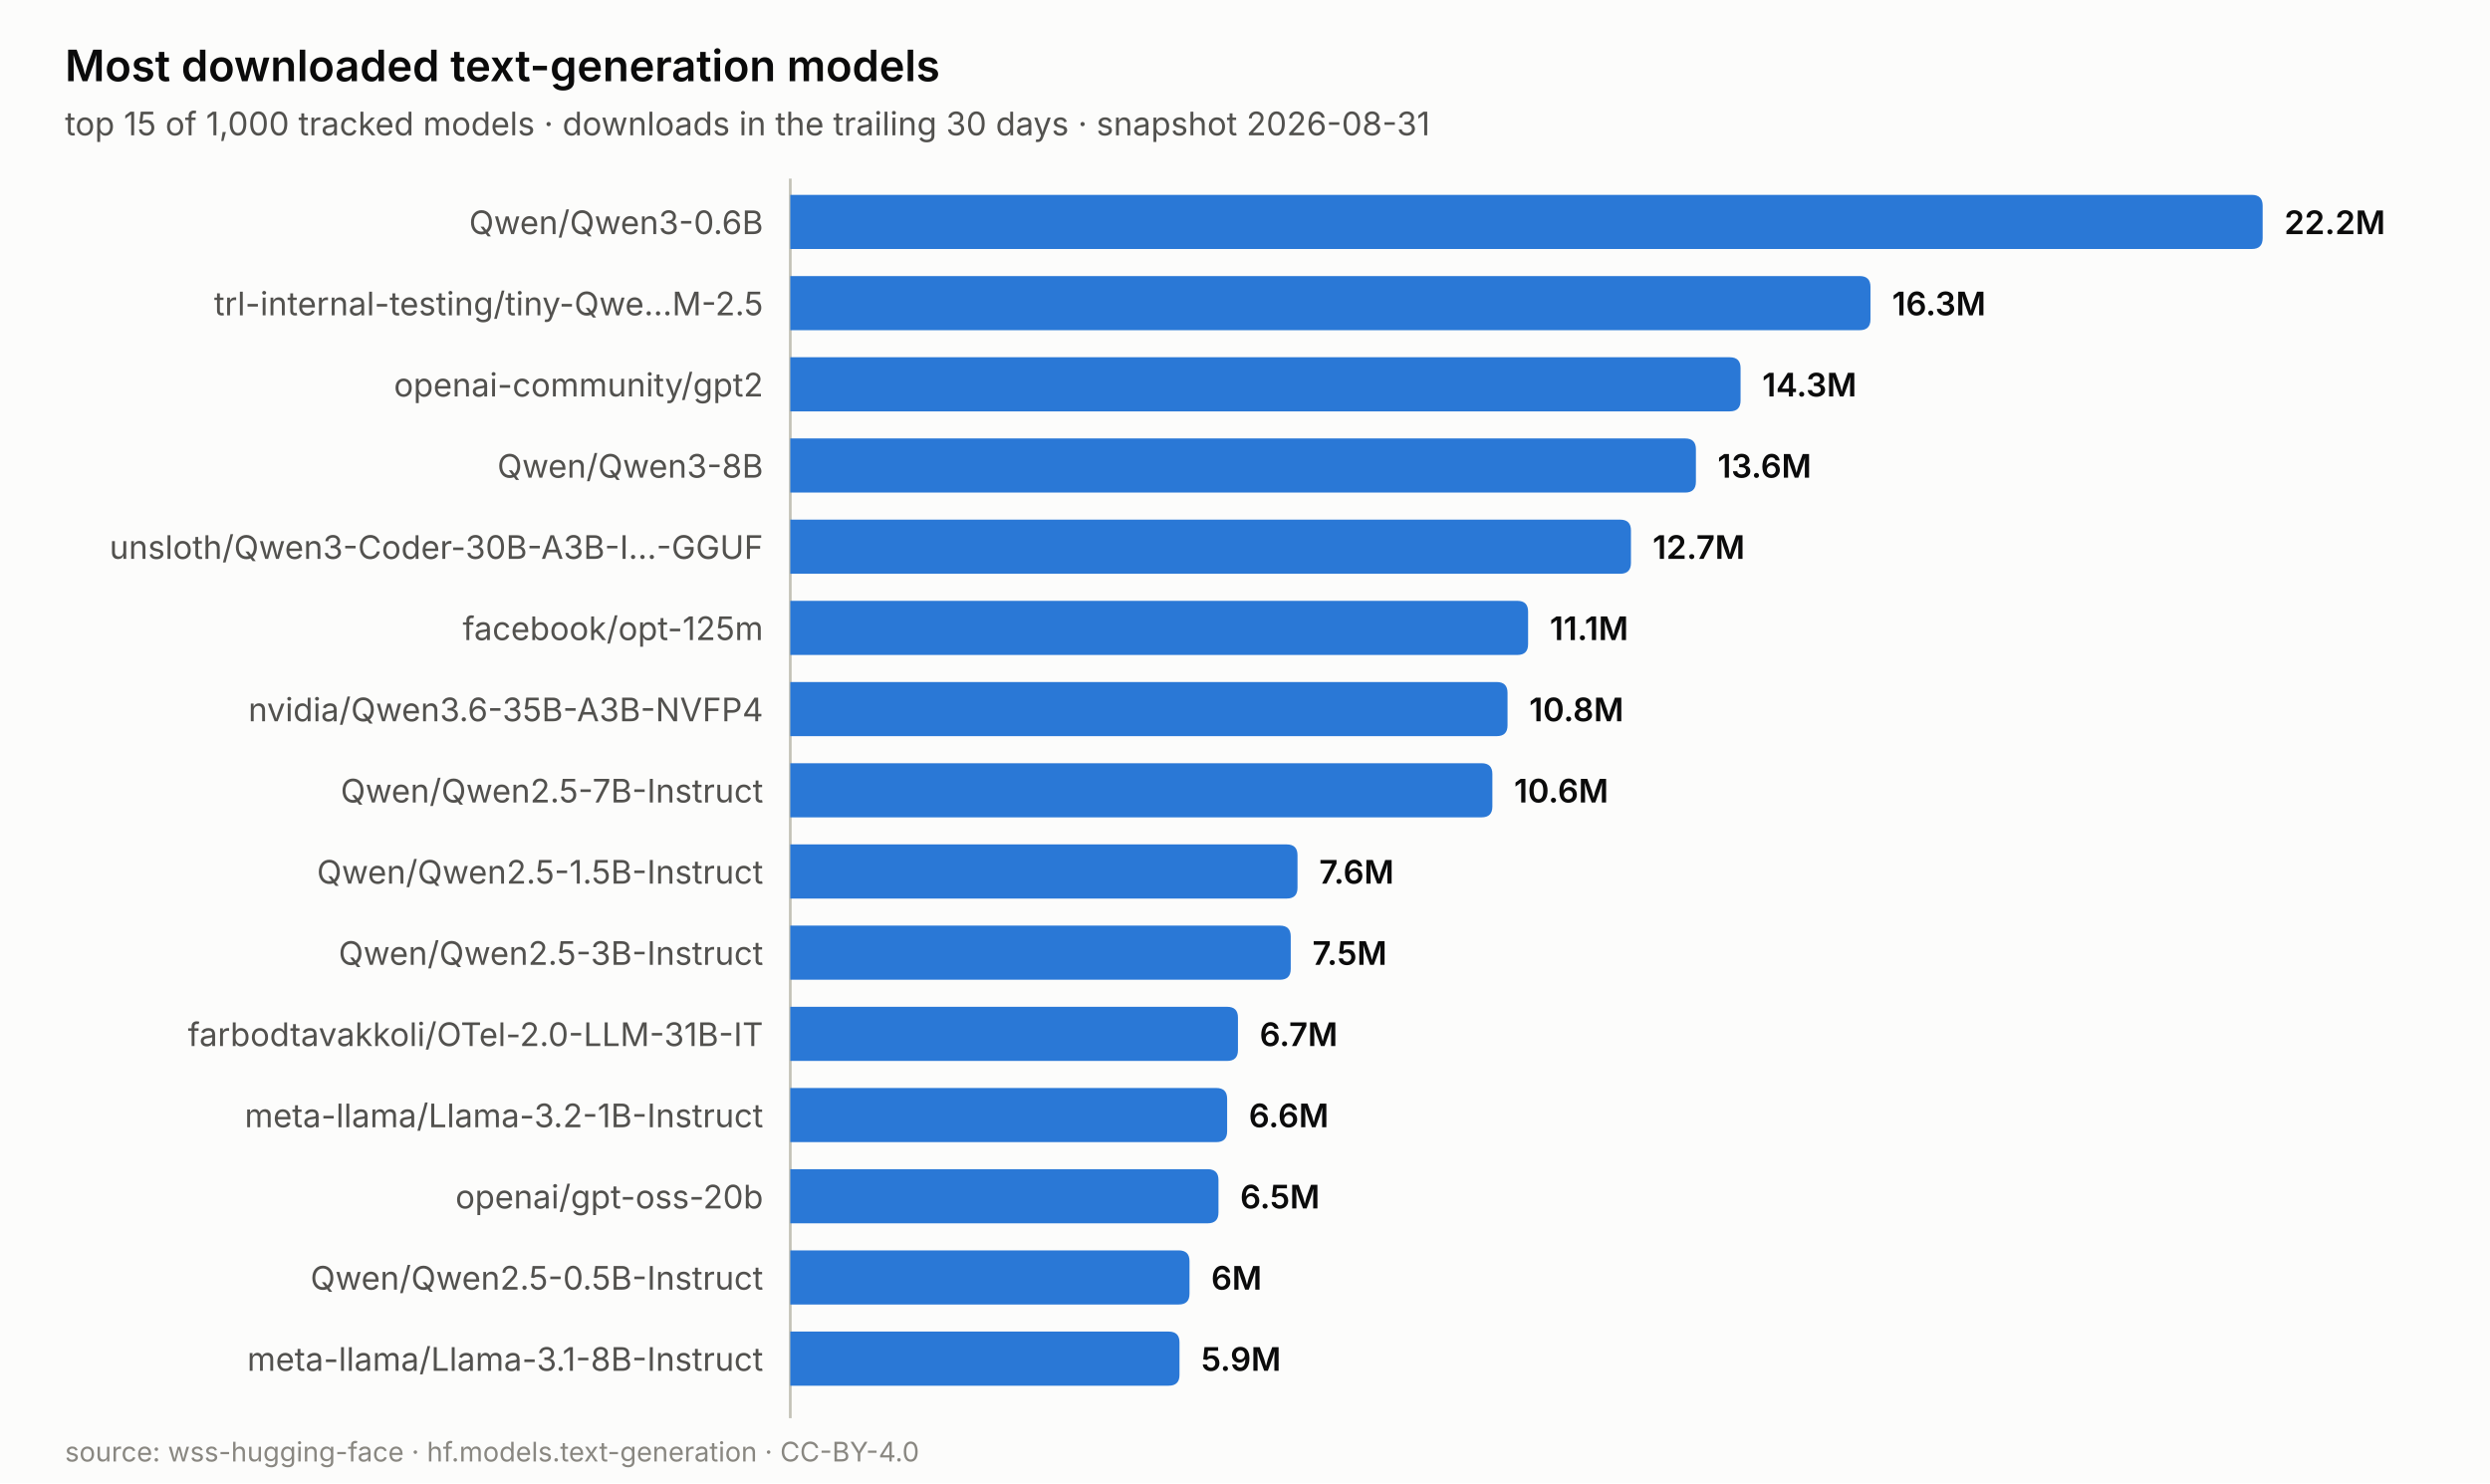
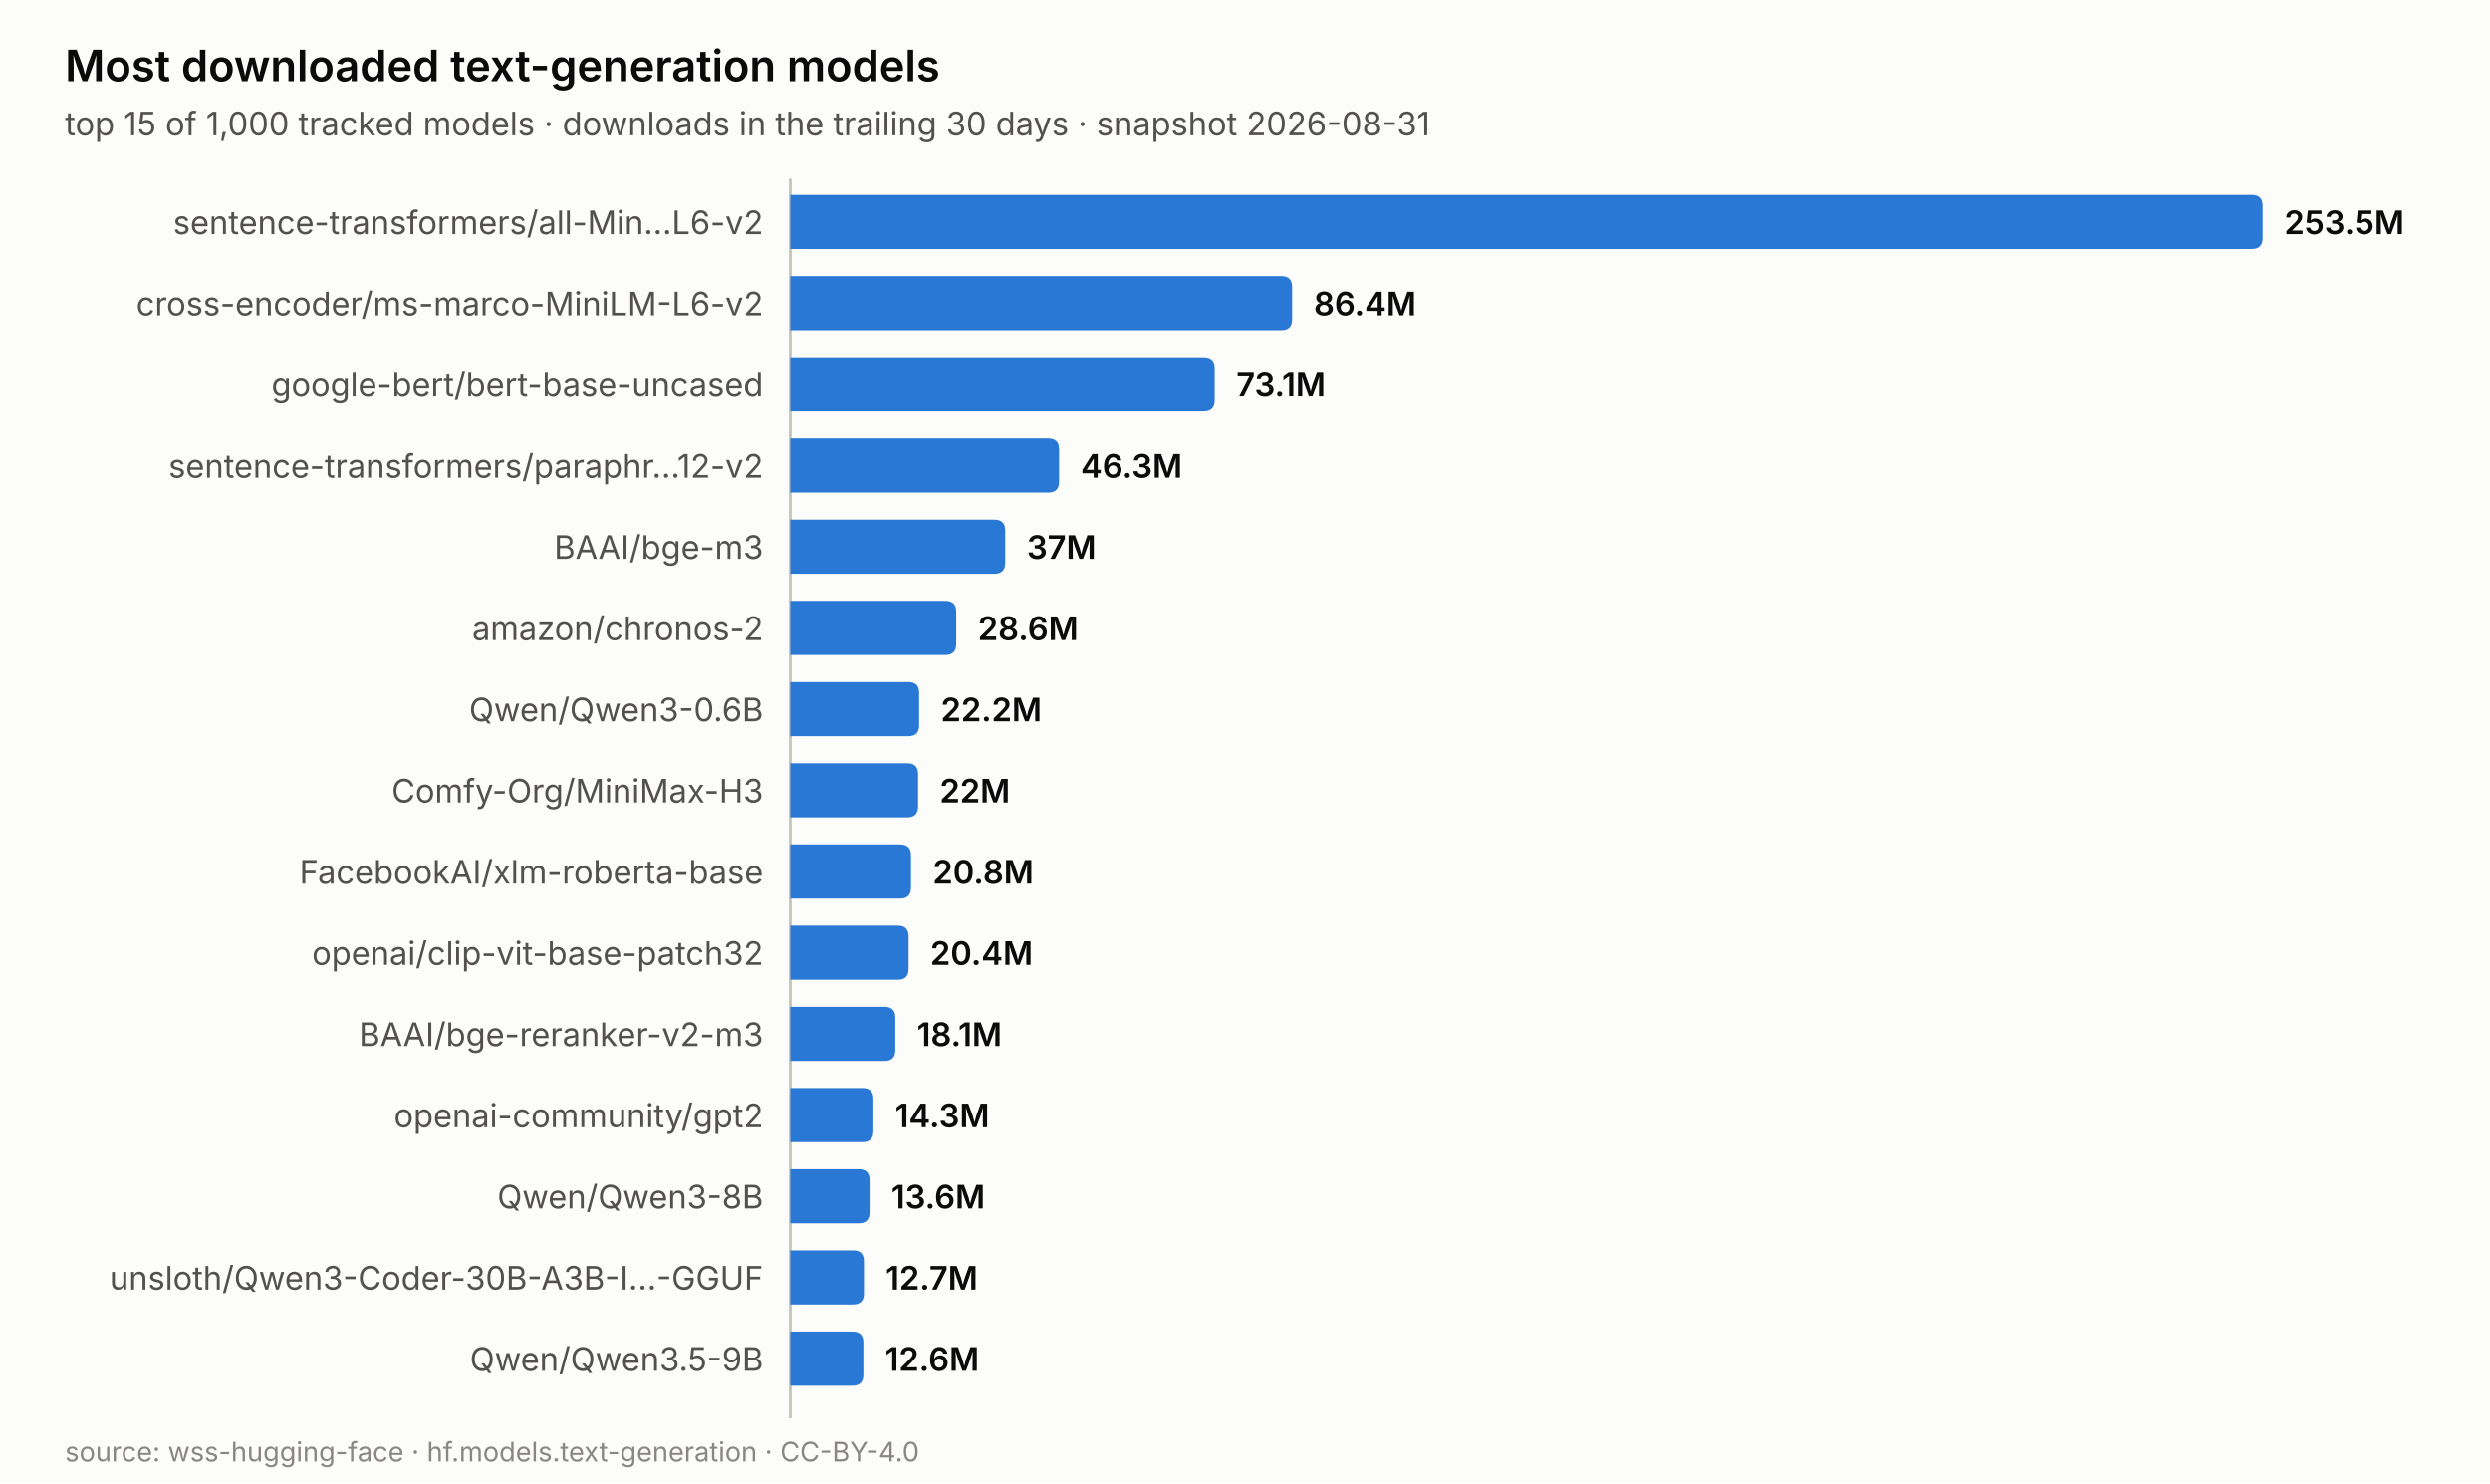
<svg xmlns="http://www.w3.org/2000/svg" width="920.0" height="548.0" viewBox="0 0 920.0 548.0" role="img" aria-label="Most downloaded text-generation models">
  <rect width="920.0" height="548.0" fill="#fcfcfb" />
  <text x="24.0" y="30.0" font-family="system-ui, -apple-system, &quot;Segoe UI&quot;, sans-serif" font-size="16" fill="#0b0b0b" text-anchor="start" font-weight="600" style="">Most downloaded text-generation models</text>
  <text x="24.0" y="50.0" font-family="system-ui, -apple-system, &quot;Segoe UI&quot;, sans-serif" font-size="12" fill="#52514e" text-anchor="start" font-weight="normal" style="">top 15 of 1,000 tracked models · downloads in the trailing 30 days · snapshot 2026-08-31</text>
  <line x1="292.0" y1="66.0" x2="292.0" y2="524.0" stroke="#c3c2b7" stroke-width="1" />
  <path d="M292.0,72.0 h540.0 q4,0 4,4 v12.0 q0,4 -4,4 h-540.0 z" fill="#2a78d6" />
-   <text x="282.0" y="86.5" font-family="system-ui, -apple-system, &quot;Segoe UI&quot;, sans-serif" font-size="12" fill="#52514e" text-anchor="end" font-weight="normal" style="">Qwen/Qwen3-0.6B</text>
-   <text x="844.0" y="86.5" font-family="system-ui, -apple-system, &quot;Segoe UI&quot;, sans-serif" font-size="12" fill="#0b0b0b" text-anchor="start" font-weight="600" style="">22.2M</text>
-   <path d="M292.0,102.0 h395.1 q4,0 4,4 v12.0 q0,4 -4,4 h-395.1 z" fill="#2a78d6" />
-   <text x="282.0" y="116.5" font-family="system-ui, -apple-system, &quot;Segoe UI&quot;, sans-serif" font-size="12" fill="#52514e" text-anchor="end" font-weight="normal" style="">trl-internal-testing/tiny-Qwe…M-2.5</text>
-   <text x="699.1" y="116.5" font-family="system-ui, -apple-system, &quot;Segoe UI&quot;, sans-serif" font-size="12" fill="#0b0b0b" text-anchor="start" font-weight="600" style="">16.3M</text>
-   <path d="M292.0,132.0 h347.1 q4,0 4,4 v12.0 q0,4 -4,4 h-347.1 z" fill="#2a78d6" />
-   <text x="282.0" y="146.5" font-family="system-ui, -apple-system, &quot;Segoe UI&quot;, sans-serif" font-size="12" fill="#52514e" text-anchor="end" font-weight="normal" style="">openai-community/gpt2</text>
-   <text x="651.1" y="146.5" font-family="system-ui, -apple-system, &quot;Segoe UI&quot;, sans-serif" font-size="12" fill="#0b0b0b" text-anchor="start" font-weight="600" style="">14.3M</text>
-   <path d="M292.0,162.0 h330.6 q4,0 4,4 v12.0 q0,4 -4,4 h-330.6 z" fill="#2a78d6" />
-   <text x="282.0" y="176.5" font-family="system-ui, -apple-system, &quot;Segoe UI&quot;, sans-serif" font-size="12" fill="#52514e" text-anchor="end" font-weight="normal" style="">Qwen/Qwen3-8B</text>
-   <text x="634.6" y="176.5" font-family="system-ui, -apple-system, &quot;Segoe UI&quot;, sans-serif" font-size="12" fill="#0b0b0b" text-anchor="start" font-weight="600" style="">13.6M</text>
-   <path d="M292.0,192.0 h306.6 q4,0 4,4 v12.0 q0,4 -4,4 h-306.6 z" fill="#2a78d6" />
-   <text x="282.0" y="206.5" font-family="system-ui, -apple-system, &quot;Segoe UI&quot;, sans-serif" font-size="12" fill="#52514e" text-anchor="end" font-weight="normal" style="">unsloth/Qwen3-Coder-30B-A3B-I…-GGUF</text>
-   <text x="610.6" y="206.5" font-family="system-ui, -apple-system, &quot;Segoe UI&quot;, sans-serif" font-size="12" fill="#0b0b0b" text-anchor="start" font-weight="600" style="">12.7M</text>
-   <path d="M292.0,222.0 h268.6 q4,0 4,4 v12.0 q0,4 -4,4 h-268.6 z" fill="#2a78d6" />
-   <text x="282.0" y="236.5" font-family="system-ui, -apple-system, &quot;Segoe UI&quot;, sans-serif" font-size="12" fill="#52514e" text-anchor="end" font-weight="normal" style="">facebook/opt-125m</text>
-   <text x="572.6" y="236.5" font-family="system-ui, -apple-system, &quot;Segoe UI&quot;, sans-serif" font-size="12" fill="#0b0b0b" text-anchor="start" font-weight="600" style="">11.1M</text>
-   <path d="M292.0,252.0 h261.0 q4,0 4,4 v12.0 q0,4 -4,4 h-261.0 z" fill="#2a78d6" />
-   <text x="282.0" y="266.5" font-family="system-ui, -apple-system, &quot;Segoe UI&quot;, sans-serif" font-size="12" fill="#52514e" text-anchor="end" font-weight="normal" style="">nvidia/Qwen3.6-35B-A3B-NVFP4</text>
-   <text x="565.0" y="266.5" font-family="system-ui, -apple-system, &quot;Segoe UI&quot;, sans-serif" font-size="12" fill="#0b0b0b" text-anchor="start" font-weight="600" style="">10.8M</text>
-   <path d="M292.0,282.0 h255.4 q4,0 4,4 v12.0 q0,4 -4,4 h-255.4 z" fill="#2a78d6" />
-   <text x="282.0" y="296.5" font-family="system-ui, -apple-system, &quot;Segoe UI&quot;, sans-serif" font-size="12" fill="#52514e" text-anchor="end" font-weight="normal" style="">Qwen/Qwen2.5-7B-Instruct</text>
-   <text x="559.4" y="296.5" font-family="system-ui, -apple-system, &quot;Segoe UI&quot;, sans-serif" font-size="12" fill="#0b0b0b" text-anchor="start" font-weight="600" style="">10.6M</text>
-   <path d="M292.0,312.0 h183.4 q4,0 4,4 v12.0 q0,4 -4,4 h-183.4 z" fill="#2a78d6" />
-   <text x="282.0" y="326.5" font-family="system-ui, -apple-system, &quot;Segoe UI&quot;, sans-serif" font-size="12" fill="#52514e" text-anchor="end" font-weight="normal" style="">Qwen/Qwen2.5-1.5B-Instruct</text>
-   <text x="487.4" y="326.5" font-family="system-ui, -apple-system, &quot;Segoe UI&quot;, sans-serif" font-size="12" fill="#0b0b0b" text-anchor="start" font-weight="600" style="">7.6M</text>
-   <path d="M292.0,342.0 h180.9 q4,0 4,4 v12.0 q0,4 -4,4 h-180.9 z" fill="#2a78d6" />
-   <text x="282.0" y="356.5" font-family="system-ui, -apple-system, &quot;Segoe UI&quot;, sans-serif" font-size="12" fill="#52514e" text-anchor="end" font-weight="normal" style="">Qwen/Qwen2.5-3B-Instruct</text>
-   <text x="484.9" y="356.5" font-family="system-ui, -apple-system, &quot;Segoe UI&quot;, sans-serif" font-size="12" fill="#0b0b0b" text-anchor="start" font-weight="600" style="">7.5M</text>
-   <path d="M292.0,372.0 h161.4 q4,0 4,4 v12.0 q0,4 -4,4 h-161.4 z" fill="#2a78d6" />
-   <text x="282.0" y="386.5" font-family="system-ui, -apple-system, &quot;Segoe UI&quot;, sans-serif" font-size="12" fill="#52514e" text-anchor="end" font-weight="normal" style="">farbodtavakkoli/OTel-2.0-LLM-31B-IT</text>
-   <text x="465.4" y="386.5" font-family="system-ui, -apple-system, &quot;Segoe UI&quot;, sans-serif" font-size="12" fill="#0b0b0b" text-anchor="start" font-weight="600" style="">6.7M</text>
-   <path d="M292.0,402.0 h157.4 q4,0 4,4 v12.0 q0,4 -4,4 h-157.4 z" fill="#2a78d6" />
-   <text x="282.0" y="416.5" font-family="system-ui, -apple-system, &quot;Segoe UI&quot;, sans-serif" font-size="12" fill="#52514e" text-anchor="end" font-weight="normal" style="">meta-llama/Llama-3.2-1B-Instruct</text>
-   <text x="461.4" y="416.5" font-family="system-ui, -apple-system, &quot;Segoe UI&quot;, sans-serif" font-size="12" fill="#0b0b0b" text-anchor="start" font-weight="600" style="">6.6M</text>
-   <path d="M292.0,432.0 h154.2 q4,0 4,4 v12.0 q0,4 -4,4 h-154.2 z" fill="#2a78d6" />
-   <text x="282.0" y="446.5" font-family="system-ui, -apple-system, &quot;Segoe UI&quot;, sans-serif" font-size="12" fill="#52514e" text-anchor="end" font-weight="normal" style="">openai/gpt-oss-20b</text>
-   <text x="458.2" y="446.5" font-family="system-ui, -apple-system, &quot;Segoe UI&quot;, sans-serif" font-size="12" fill="#0b0b0b" text-anchor="start" font-weight="600" style="">6.5M</text>
-   <path d="M292.0,462.0 h143.5 q4,0 4,4 v12.0 q0,4 -4,4 h-143.5 z" fill="#2a78d6" />
-   <text x="282.0" y="476.5" font-family="system-ui, -apple-system, &quot;Segoe UI&quot;, sans-serif" font-size="12" fill="#52514e" text-anchor="end" font-weight="normal" style="">Qwen/Qwen2.5-0.5B-Instruct</text>
-   <text x="447.5" y="476.5" font-family="system-ui, -apple-system, &quot;Segoe UI&quot;, sans-serif" font-size="12" fill="#0b0b0b" text-anchor="start" font-weight="600" style="">6M</text>
-   <path d="M292.0,492.0 h139.8 q4,0 4,4 v12.0 q0,4 -4,4 h-139.8 z" fill="#2a78d6" />
-   <text x="282.0" y="506.5" font-family="system-ui, -apple-system, &quot;Segoe UI&quot;, sans-serif" font-size="12" fill="#52514e" text-anchor="end" font-weight="normal" style="">meta-llama/Llama-3.1-8B-Instruct</text>
-   <text x="443.8" y="506.5" font-family="system-ui, -apple-system, &quot;Segoe UI&quot;, sans-serif" font-size="12" fill="#0b0b0b" text-anchor="start" font-weight="600" style="">5.9M</text>
+   <text x="282.0" y="86.5" font-family="system-ui, -apple-system, &quot;Segoe UI&quot;, sans-serif" font-size="12" fill="#52514e" text-anchor="end" font-weight="normal" style="">sentence-transformers/all-Min…L6-v2</text>
+   <text x="844.0" y="86.5" font-family="system-ui, -apple-system, &quot;Segoe UI&quot;, sans-serif" font-size="12" fill="#0b0b0b" text-anchor="start" font-weight="600" style="">253.5M</text>
+   <path d="M292.0,102.0 h181.4 q4,0 4,4 v12.0 q0,4 -4,4 h-181.4 z" fill="#2a78d6" />
+   <text x="282.0" y="116.5" font-family="system-ui, -apple-system, &quot;Segoe UI&quot;, sans-serif" font-size="12" fill="#52514e" text-anchor="end" font-weight="normal" style="">cross-encoder/ms-marco-MiniLM-L6-v2</text>
+   <text x="485.4" y="116.5" font-family="system-ui, -apple-system, &quot;Segoe UI&quot;, sans-serif" font-size="12" fill="#0b0b0b" text-anchor="start" font-weight="600" style="">86.4M</text>
+   <path d="M292.0,132.0 h152.8 q4,0 4,4 v12.0 q0,4 -4,4 h-152.8 z" fill="#2a78d6" />
+   <text x="282.0" y="146.5" font-family="system-ui, -apple-system, &quot;Segoe UI&quot;, sans-serif" font-size="12" fill="#52514e" text-anchor="end" font-weight="normal" style="">google-bert/bert-base-uncased</text>
+   <text x="456.8" y="146.5" font-family="system-ui, -apple-system, &quot;Segoe UI&quot;, sans-serif" font-size="12" fill="#0b0b0b" text-anchor="start" font-weight="600" style="">73.1M</text>
+   <path d="M292.0,162.0 h95.3 q4,0 4,4 v12.0 q0,4 -4,4 h-95.3 z" fill="#2a78d6" />
+   <text x="282.0" y="176.5" font-family="system-ui, -apple-system, &quot;Segoe UI&quot;, sans-serif" font-size="12" fill="#52514e" text-anchor="end" font-weight="normal" style="">sentence-transformers/paraphr…12-v2</text>
+   <text x="399.3" y="176.5" font-family="system-ui, -apple-system, &quot;Segoe UI&quot;, sans-serif" font-size="12" fill="#0b0b0b" text-anchor="start" font-weight="600" style="">46.3M</text>
+   <path d="M292.0,192.0 h75.4 q4,0 4,4 v12.0 q0,4 -4,4 h-75.4 z" fill="#2a78d6" />
+   <text x="282.0" y="206.5" font-family="system-ui, -apple-system, &quot;Segoe UI&quot;, sans-serif" font-size="12" fill="#52514e" text-anchor="end" font-weight="normal" style="">BAAI/bge-m3</text>
+   <text x="379.4" y="206.5" font-family="system-ui, -apple-system, &quot;Segoe UI&quot;, sans-serif" font-size="12" fill="#0b0b0b" text-anchor="start" font-weight="600" style="">37M</text>
+   <path d="M292.0,222.0 h57.3 q4,0 4,4 v12.0 q0,4 -4,4 h-57.3 z" fill="#2a78d6" />
+   <text x="282.0" y="236.5" font-family="system-ui, -apple-system, &quot;Segoe UI&quot;, sans-serif" font-size="12" fill="#52514e" text-anchor="end" font-weight="normal" style="">amazon/chronos-2</text>
+   <text x="361.3" y="236.5" font-family="system-ui, -apple-system, &quot;Segoe UI&quot;, sans-serif" font-size="12" fill="#0b0b0b" text-anchor="start" font-weight="600" style="">28.6M</text>
+   <path d="M292.0,252.0 h43.6 q4,0 4,4 v12.0 q0,4 -4,4 h-43.6 z" fill="#2a78d6" />
+   <text x="282.0" y="266.5" font-family="system-ui, -apple-system, &quot;Segoe UI&quot;, sans-serif" font-size="12" fill="#52514e" text-anchor="end" font-weight="normal" style="">Qwen/Qwen3-0.6B</text>
+   <text x="347.6" y="266.5" font-family="system-ui, -apple-system, &quot;Segoe UI&quot;, sans-serif" font-size="12" fill="#0b0b0b" text-anchor="start" font-weight="600" style="">22.2M</text>
+   <path d="M292.0,282.0 h43.2 q4,0 4,4 v12.0 q0,4 -4,4 h-43.2 z" fill="#2a78d6" />
+   <text x="282.0" y="296.5" font-family="system-ui, -apple-system, &quot;Segoe UI&quot;, sans-serif" font-size="12" fill="#52514e" text-anchor="end" font-weight="normal" style="">Comfy-Org/MiniMax-H3</text>
+   <text x="347.2" y="296.5" font-family="system-ui, -apple-system, &quot;Segoe UI&quot;, sans-serif" font-size="12" fill="#0b0b0b" text-anchor="start" font-weight="600" style="">22M</text>
+   <path d="M292.0,312.0 h40.6 q4,0 4,4 v12.0 q0,4 -4,4 h-40.6 z" fill="#2a78d6" />
+   <text x="282.0" y="326.5" font-family="system-ui, -apple-system, &quot;Segoe UI&quot;, sans-serif" font-size="12" fill="#52514e" text-anchor="end" font-weight="normal" style="">FacebookAI/xlm-roberta-base</text>
+   <text x="344.6" y="326.5" font-family="system-ui, -apple-system, &quot;Segoe UI&quot;, sans-serif" font-size="12" fill="#0b0b0b" text-anchor="start" font-weight="600" style="">20.8M</text>
+   <path d="M292.0,342.0 h39.7 q4,0 4,4 v12.0 q0,4 -4,4 h-39.7 z" fill="#2a78d6" />
+   <text x="282.0" y="356.5" font-family="system-ui, -apple-system, &quot;Segoe UI&quot;, sans-serif" font-size="12" fill="#52514e" text-anchor="end" font-weight="normal" style="">openai/clip-vit-base-patch32</text>
+   <text x="343.7" y="356.5" font-family="system-ui, -apple-system, &quot;Segoe UI&quot;, sans-serif" font-size="12" fill="#0b0b0b" text-anchor="start" font-weight="600" style="">20.4M</text>
+   <path d="M292.0,372.0 h34.8 q4,0 4,4 v12.0 q0,4 -4,4 h-34.8 z" fill="#2a78d6" />
+   <text x="282.0" y="386.5" font-family="system-ui, -apple-system, &quot;Segoe UI&quot;, sans-serif" font-size="12" fill="#52514e" text-anchor="end" font-weight="normal" style="">BAAI/bge-reranker-v2-m3</text>
+   <text x="338.8" y="386.5" font-family="system-ui, -apple-system, &quot;Segoe UI&quot;, sans-serif" font-size="12" fill="#0b0b0b" text-anchor="start" font-weight="600" style="">18.1M</text>
+   <path d="M292.0,402.0 h26.7 q4,0 4,4 v12.0 q0,4 -4,4 h-26.7 z" fill="#2a78d6" />
+   <text x="282.0" y="416.5" font-family="system-ui, -apple-system, &quot;Segoe UI&quot;, sans-serif" font-size="12" fill="#52514e" text-anchor="end" font-weight="normal" style="">openai-community/gpt2</text>
+   <text x="330.7" y="416.5" font-family="system-ui, -apple-system, &quot;Segoe UI&quot;, sans-serif" font-size="12" fill="#0b0b0b" text-anchor="start" font-weight="600" style="">14.3M</text>
+   <path d="M292.0,432.0 h25.3 q4,0 4,4 v12.0 q0,4 -4,4 h-25.3 z" fill="#2a78d6" />
+   <text x="282.0" y="446.5" font-family="system-ui, -apple-system, &quot;Segoe UI&quot;, sans-serif" font-size="12" fill="#52514e" text-anchor="end" font-weight="normal" style="">Qwen/Qwen3-8B</text>
+   <text x="329.3" y="446.5" font-family="system-ui, -apple-system, &quot;Segoe UI&quot;, sans-serif" font-size="12" fill="#0b0b0b" text-anchor="start" font-weight="600" style="">13.6M</text>
+   <path d="M292.0,462.0 h23.2 q4,0 4,4 v12.0 q0,4 -4,4 h-23.2 z" fill="#2a78d6" />
+   <text x="282.0" y="476.5" font-family="system-ui, -apple-system, &quot;Segoe UI&quot;, sans-serif" font-size="12" fill="#52514e" text-anchor="end" font-weight="normal" style="">unsloth/Qwen3-Coder-30B-A3B-I…-GGUF</text>
+   <text x="327.2" y="476.5" font-family="system-ui, -apple-system, &quot;Segoe UI&quot;, sans-serif" font-size="12" fill="#0b0b0b" text-anchor="start" font-weight="600" style="">12.7M</text>
+   <path d="M292.0,492.0 h23.0 q4,0 4,4 v12.0 q0,4 -4,4 h-23.0 z" fill="#2a78d6" />
+   <text x="282.0" y="506.5" font-family="system-ui, -apple-system, &quot;Segoe UI&quot;, sans-serif" font-size="12" fill="#52514e" text-anchor="end" font-weight="normal" style="">Qwen/Qwen3.5-9B</text>
+   <text x="327.0" y="506.5" font-family="system-ui, -apple-system, &quot;Segoe UI&quot;, sans-serif" font-size="12" fill="#0b0b0b" text-anchor="start" font-weight="600" style="">12.6M</text>
  <text x="24.0" y="540.0" font-family="system-ui, -apple-system, &quot;Segoe UI&quot;, sans-serif" font-size="10" fill="#898781" text-anchor="start" font-weight="normal" style="">source: wss-hugging-face · hf.models.text-generation · CC-BY-4.0</text>
</svg>
